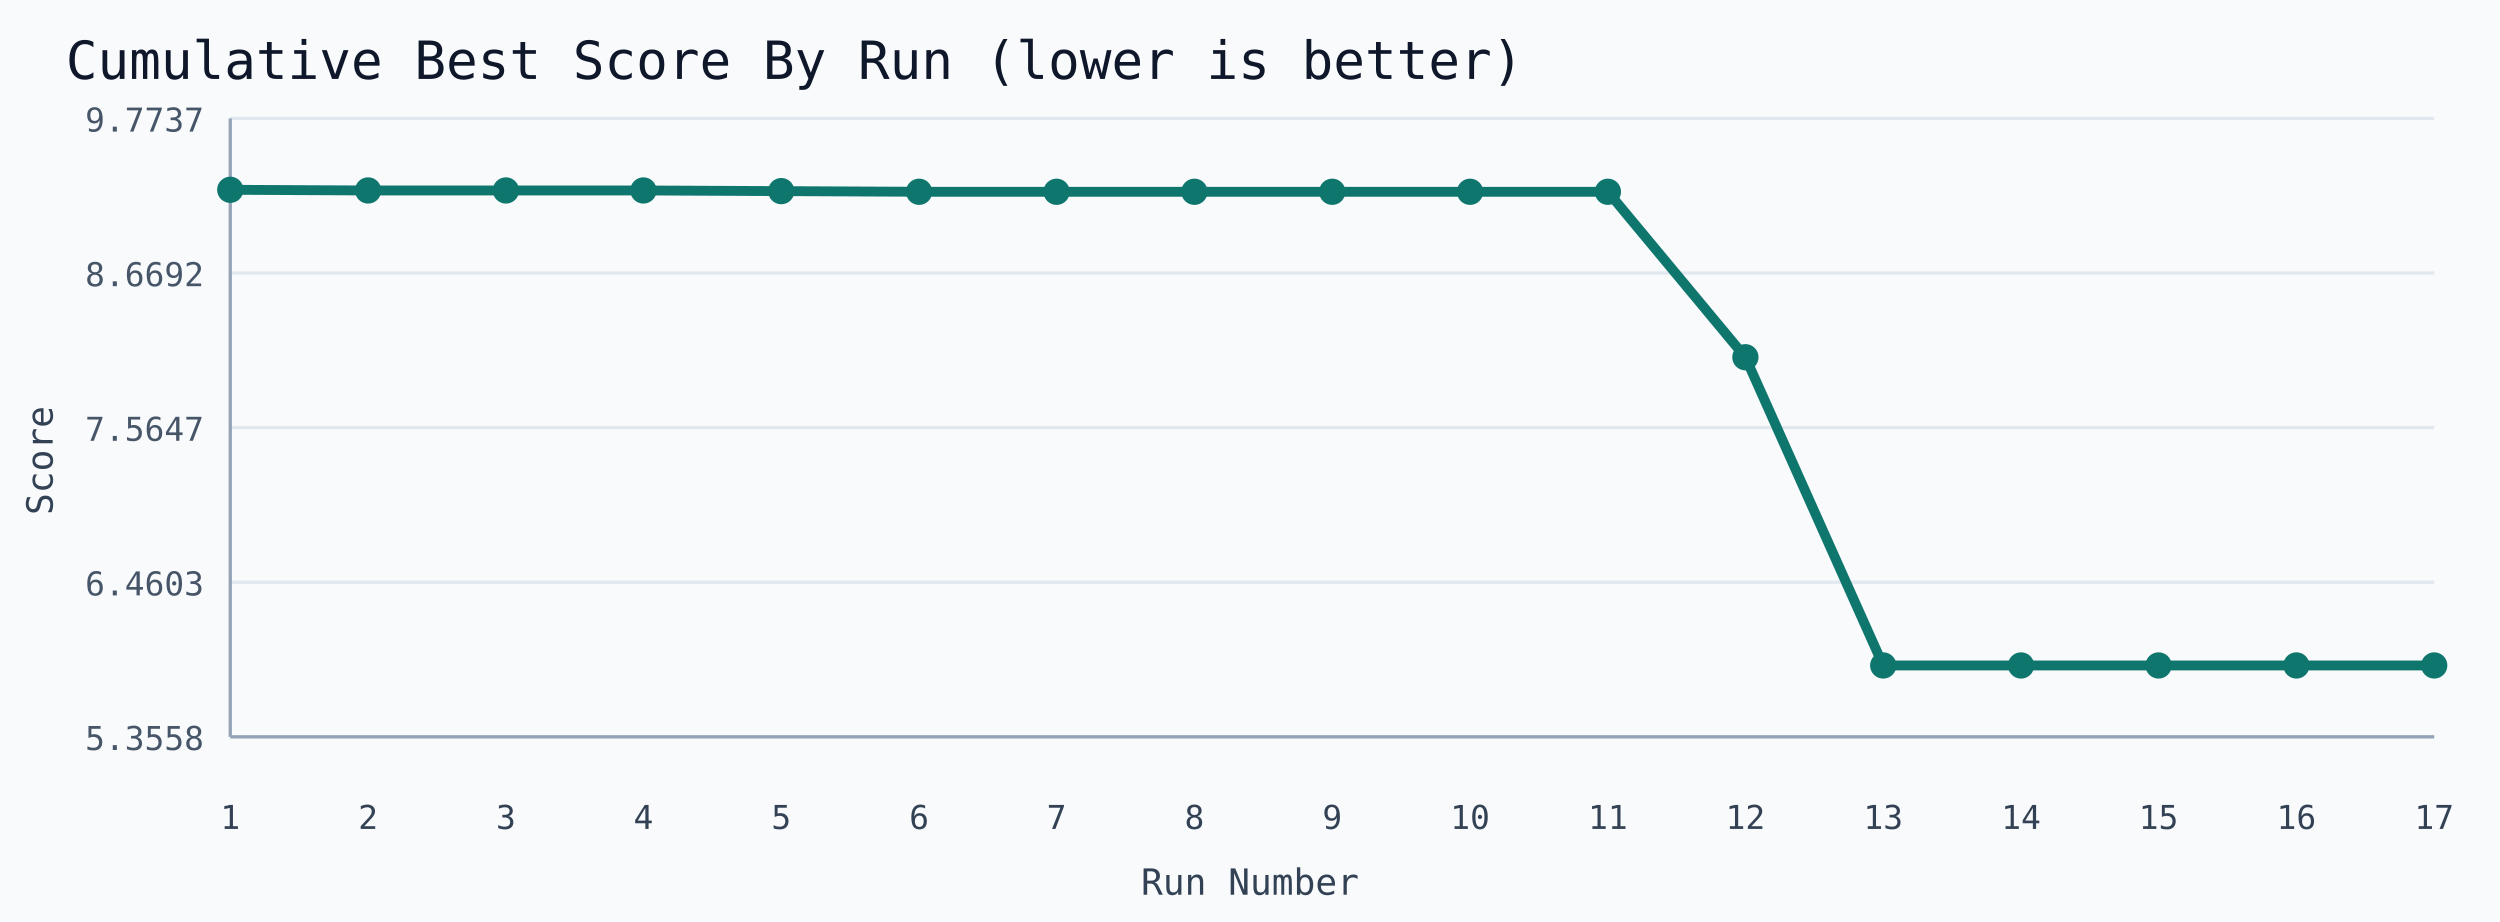
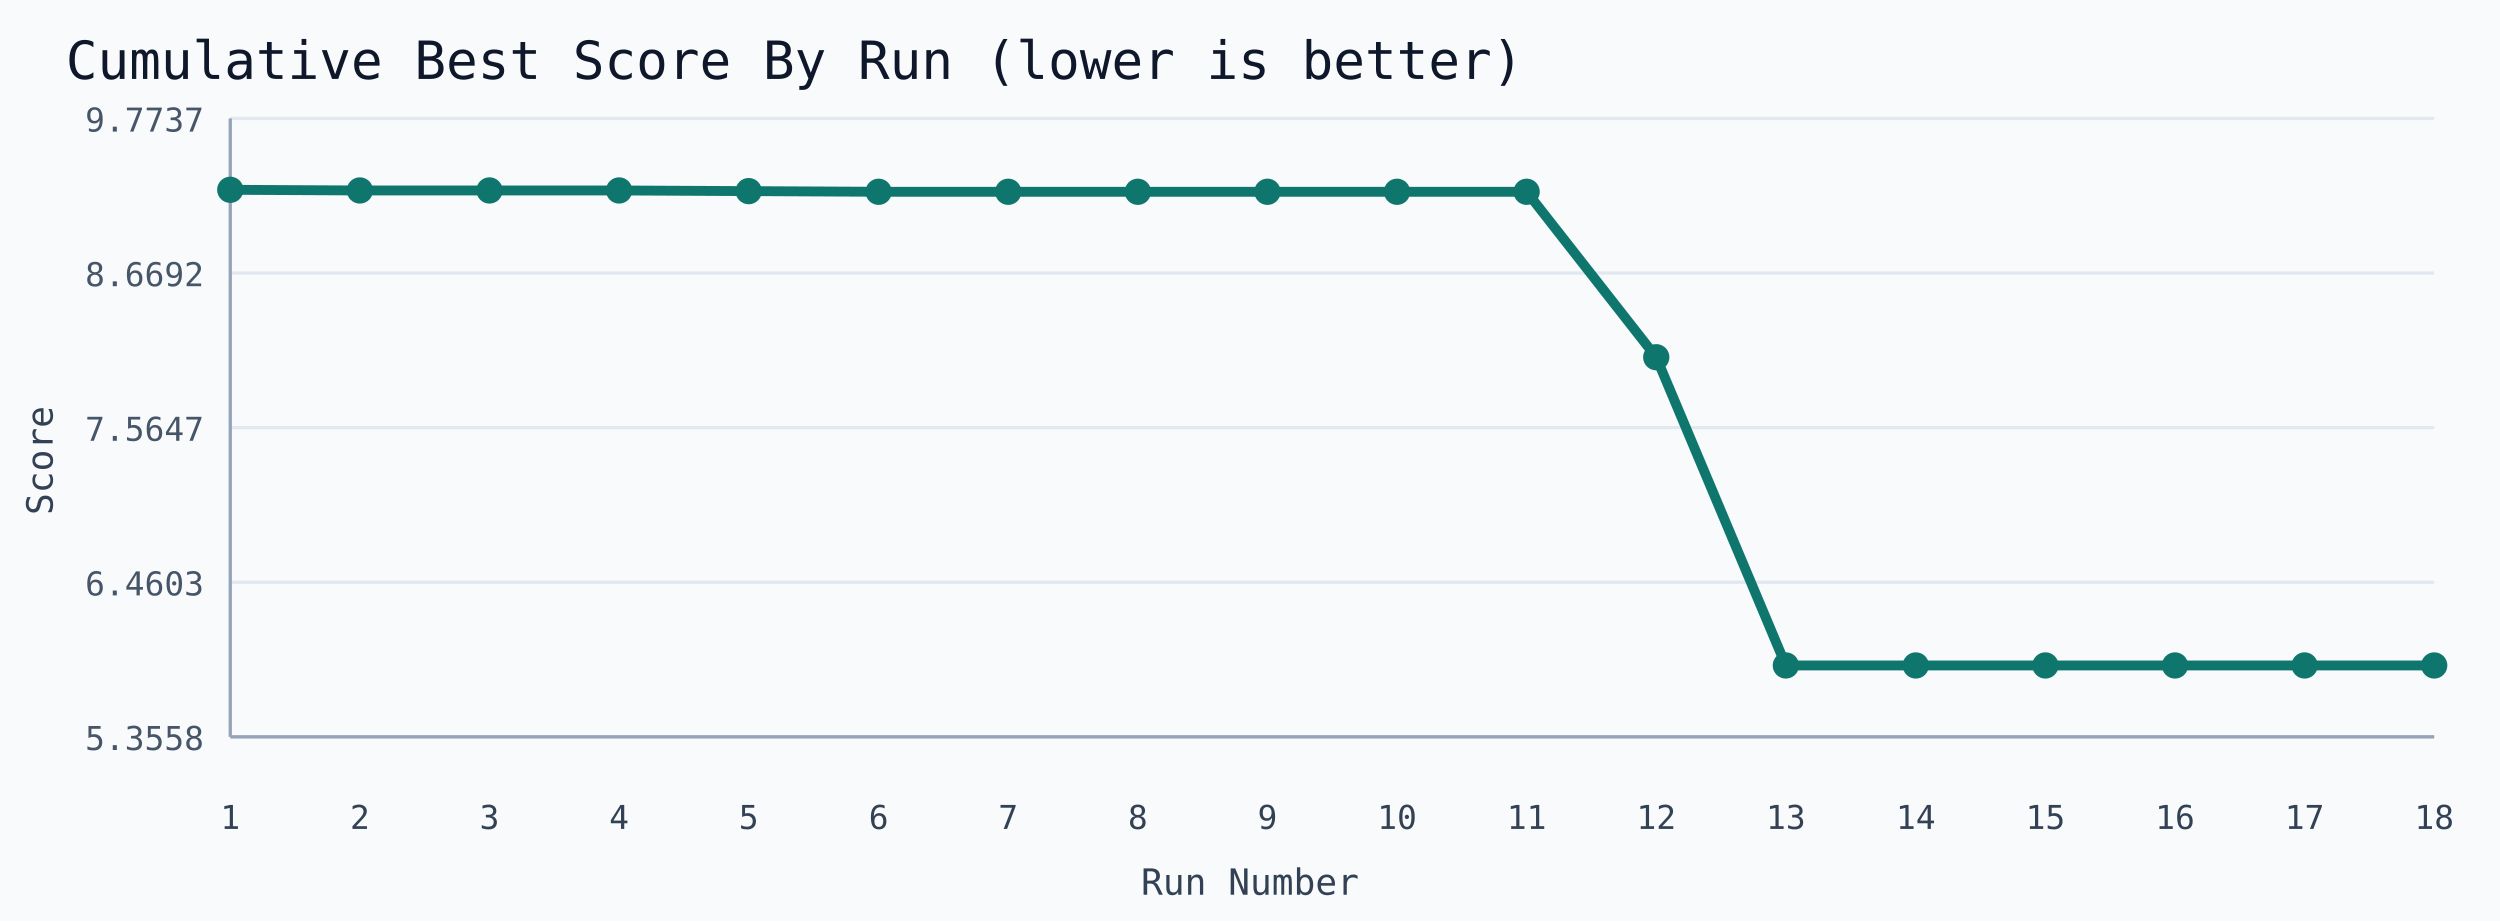
<svg xmlns="http://www.w3.org/2000/svg" width="760" height="280" viewBox="0 0 760 280">
  <rect width="100%" height="100%" fill="#f8fafc" />
  <text x="20" y="24" font-family="monospace" font-size="16" fill="#0f172a">Cumulative Best Score By Run (lower is better)</text>
  <line x1="70" y1="36.0" x2="740" y2="36.0" stroke="#e2e8f0" />
  <text x="62" y="40.0" text-anchor="end" font-family="monospace" font-size="10" fill="#475569">9.7737</text>
  <line x1="70" y1="83.0" x2="740" y2="83.0" stroke="#e2e8f0" />
  <text x="62" y="87.0" text-anchor="end" font-family="monospace" font-size="10" fill="#475569">8.6692</text>
  <line x1="70" y1="130.0" x2="740" y2="130.0" stroke="#e2e8f0" />
  <text x="62" y="134.0" text-anchor="end" font-family="monospace" font-size="10" fill="#475569">7.5647</text>
  <line x1="70" y1="177.0" x2="740" y2="177.0" stroke="#e2e8f0" />
  <text x="62" y="181.0" text-anchor="end" font-family="monospace" font-size="10" fill="#475569">6.4603</text>
  <line x1="70" y1="224.0" x2="740" y2="224.0" stroke="#e2e8f0" />
  <text x="62" y="228.0" text-anchor="end" font-family="monospace" font-size="10" fill="#475569">5.3558</text>
  <line x1="70" y1="224" x2="740" y2="224" stroke="#94a3b8" />
  <line x1="70" y1="36" x2="70" y2="224" stroke="#94a3b8" />
-   <polyline fill="none" stroke="#0f766e" stroke-width="3" points="70.0,57.7 111.9,57.9 153.8,57.9 195.6,57.9 237.5,58.1 279.4,58.3 321.2,58.3 363.1,58.3 405.0,58.3 446.9,58.3 488.8,58.3 530.6,108.6 572.5,202.3 614.4,202.3 656.2,202.3 698.1,202.3 740.0,202.3" />
+   <polyline fill="none" stroke="#0f766e" stroke-width="3" points="70.0,57.7 109.4,57.9 148.8,57.9 188.2,57.9 227.6,58.1 267.1,58.3 306.5,58.3 345.9,58.3 385.3,58.3 424.7,58.3 464.1,58.3 503.5,108.6 542.9,202.3 582.4,202.3 621.8,202.3 661.2,202.3 700.6,202.3 740.0,202.3" />
  <circle cx="70.0" cy="57.7" r="4" fill="#0f766e" />
  <text x="70.0" y="252" text-anchor="middle" font-family="monospace" font-size="10" fill="#334155">1</text>
-   <circle cx="111.9" cy="57.9" r="4" fill="#0f766e" />
-   <text x="111.9" y="252" text-anchor="middle" font-family="monospace" font-size="10" fill="#334155">2</text>
-   <circle cx="153.8" cy="57.9" r="4" fill="#0f766e" />
-   <text x="153.8" y="252" text-anchor="middle" font-family="monospace" font-size="10" fill="#334155">3</text>
-   <circle cx="195.6" cy="57.9" r="4" fill="#0f766e" />
-   <text x="195.6" y="252" text-anchor="middle" font-family="monospace" font-size="10" fill="#334155">4</text>
-   <circle cx="237.5" cy="58.1" r="4" fill="#0f766e" />
-   <text x="237.5" y="252" text-anchor="middle" font-family="monospace" font-size="10" fill="#334155">5</text>
-   <circle cx="279.4" cy="58.3" r="4" fill="#0f766e" />
-   <text x="279.4" y="252" text-anchor="middle" font-family="monospace" font-size="10" fill="#334155">6</text>
-   <circle cx="321.2" cy="58.3" r="4" fill="#0f766e" />
-   <text x="321.2" y="252" text-anchor="middle" font-family="monospace" font-size="10" fill="#334155">7</text>
-   <circle cx="363.1" cy="58.3" r="4" fill="#0f766e" />
-   <text x="363.1" y="252" text-anchor="middle" font-family="monospace" font-size="10" fill="#334155">8</text>
-   <circle cx="405.0" cy="58.3" r="4" fill="#0f766e" />
-   <text x="405.0" y="252" text-anchor="middle" font-family="monospace" font-size="10" fill="#334155">9</text>
-   <circle cx="446.9" cy="58.3" r="4" fill="#0f766e" />
-   <text x="446.9" y="252" text-anchor="middle" font-family="monospace" font-size="10" fill="#334155">10</text>
-   <circle cx="488.8" cy="58.3" r="4" fill="#0f766e" />
-   <text x="488.8" y="252" text-anchor="middle" font-family="monospace" font-size="10" fill="#334155">11</text>
-   <circle cx="530.6" cy="108.6" r="4" fill="#0f766e" />
-   <text x="530.6" y="252" text-anchor="middle" font-family="monospace" font-size="10" fill="#334155">12</text>
-   <circle cx="572.5" cy="202.3" r="4" fill="#0f766e" />
-   <text x="572.5" y="252" text-anchor="middle" font-family="monospace" font-size="10" fill="#334155">13</text>
-   <circle cx="614.4" cy="202.3" r="4" fill="#0f766e" />
-   <text x="614.4" y="252" text-anchor="middle" font-family="monospace" font-size="10" fill="#334155">14</text>
-   <circle cx="656.2" cy="202.3" r="4" fill="#0f766e" />
-   <text x="656.2" y="252" text-anchor="middle" font-family="monospace" font-size="10" fill="#334155">15</text>
-   <circle cx="698.1" cy="202.3" r="4" fill="#0f766e" />
-   <text x="698.1" y="252" text-anchor="middle" font-family="monospace" font-size="10" fill="#334155">16</text>
+   <circle cx="109.4" cy="57.9" r="4" fill="#0f766e" />
+   <text x="109.4" y="252" text-anchor="middle" font-family="monospace" font-size="10" fill="#334155">2</text>
+   <circle cx="148.8" cy="57.9" r="4" fill="#0f766e" />
+   <text x="148.8" y="252" text-anchor="middle" font-family="monospace" font-size="10" fill="#334155">3</text>
+   <circle cx="188.2" cy="57.9" r="4" fill="#0f766e" />
+   <text x="188.2" y="252" text-anchor="middle" font-family="monospace" font-size="10" fill="#334155">4</text>
+   <circle cx="227.6" cy="58.1" r="4" fill="#0f766e" />
+   <text x="227.6" y="252" text-anchor="middle" font-family="monospace" font-size="10" fill="#334155">5</text>
+   <circle cx="267.1" cy="58.3" r="4" fill="#0f766e" />
+   <text x="267.1" y="252" text-anchor="middle" font-family="monospace" font-size="10" fill="#334155">6</text>
+   <circle cx="306.5" cy="58.3" r="4" fill="#0f766e" />
+   <text x="306.5" y="252" text-anchor="middle" font-family="monospace" font-size="10" fill="#334155">7</text>
+   <circle cx="345.9" cy="58.3" r="4" fill="#0f766e" />
+   <text x="345.9" y="252" text-anchor="middle" font-family="monospace" font-size="10" fill="#334155">8</text>
+   <circle cx="385.3" cy="58.3" r="4" fill="#0f766e" />
+   <text x="385.3" y="252" text-anchor="middle" font-family="monospace" font-size="10" fill="#334155">9</text>
+   <circle cx="424.7" cy="58.3" r="4" fill="#0f766e" />
+   <text x="424.7" y="252" text-anchor="middle" font-family="monospace" font-size="10" fill="#334155">10</text>
+   <circle cx="464.1" cy="58.3" r="4" fill="#0f766e" />
+   <text x="464.1" y="252" text-anchor="middle" font-family="monospace" font-size="10" fill="#334155">11</text>
+   <circle cx="503.5" cy="108.6" r="4" fill="#0f766e" />
+   <text x="503.5" y="252" text-anchor="middle" font-family="monospace" font-size="10" fill="#334155">12</text>
+   <circle cx="542.9" cy="202.3" r="4" fill="#0f766e" />
+   <text x="542.9" y="252" text-anchor="middle" font-family="monospace" font-size="10" fill="#334155">13</text>
+   <circle cx="582.4" cy="202.3" r="4" fill="#0f766e" />
+   <text x="582.4" y="252" text-anchor="middle" font-family="monospace" font-size="10" fill="#334155">14</text>
+   <circle cx="621.8" cy="202.3" r="4" fill="#0f766e" />
+   <text x="621.8" y="252" text-anchor="middle" font-family="monospace" font-size="10" fill="#334155">15</text>
+   <circle cx="661.2" cy="202.3" r="4" fill="#0f766e" />
+   <text x="661.2" y="252" text-anchor="middle" font-family="monospace" font-size="10" fill="#334155">16</text>
+   <circle cx="700.6" cy="202.3" r="4" fill="#0f766e" />
+   <text x="700.6" y="252" text-anchor="middle" font-family="monospace" font-size="10" fill="#334155">17</text>
  <circle cx="740.0" cy="202.3" r="4" fill="#0f766e" />
-   <text x="740.0" y="252" text-anchor="middle" font-family="monospace" font-size="10" fill="#334155">17</text>
+   <text x="740.0" y="252" text-anchor="middle" font-family="monospace" font-size="10" fill="#334155">18</text>
  <text x="380.0" y="272" text-anchor="middle" font-family="monospace" font-size="11" fill="#334155">Run Number</text>
  <text x="16" y="140.0" text-anchor="middle" font-family="monospace" font-size="11" fill="#334155" transform="rotate(-90 16 140.0)">Score</text>
</svg>
